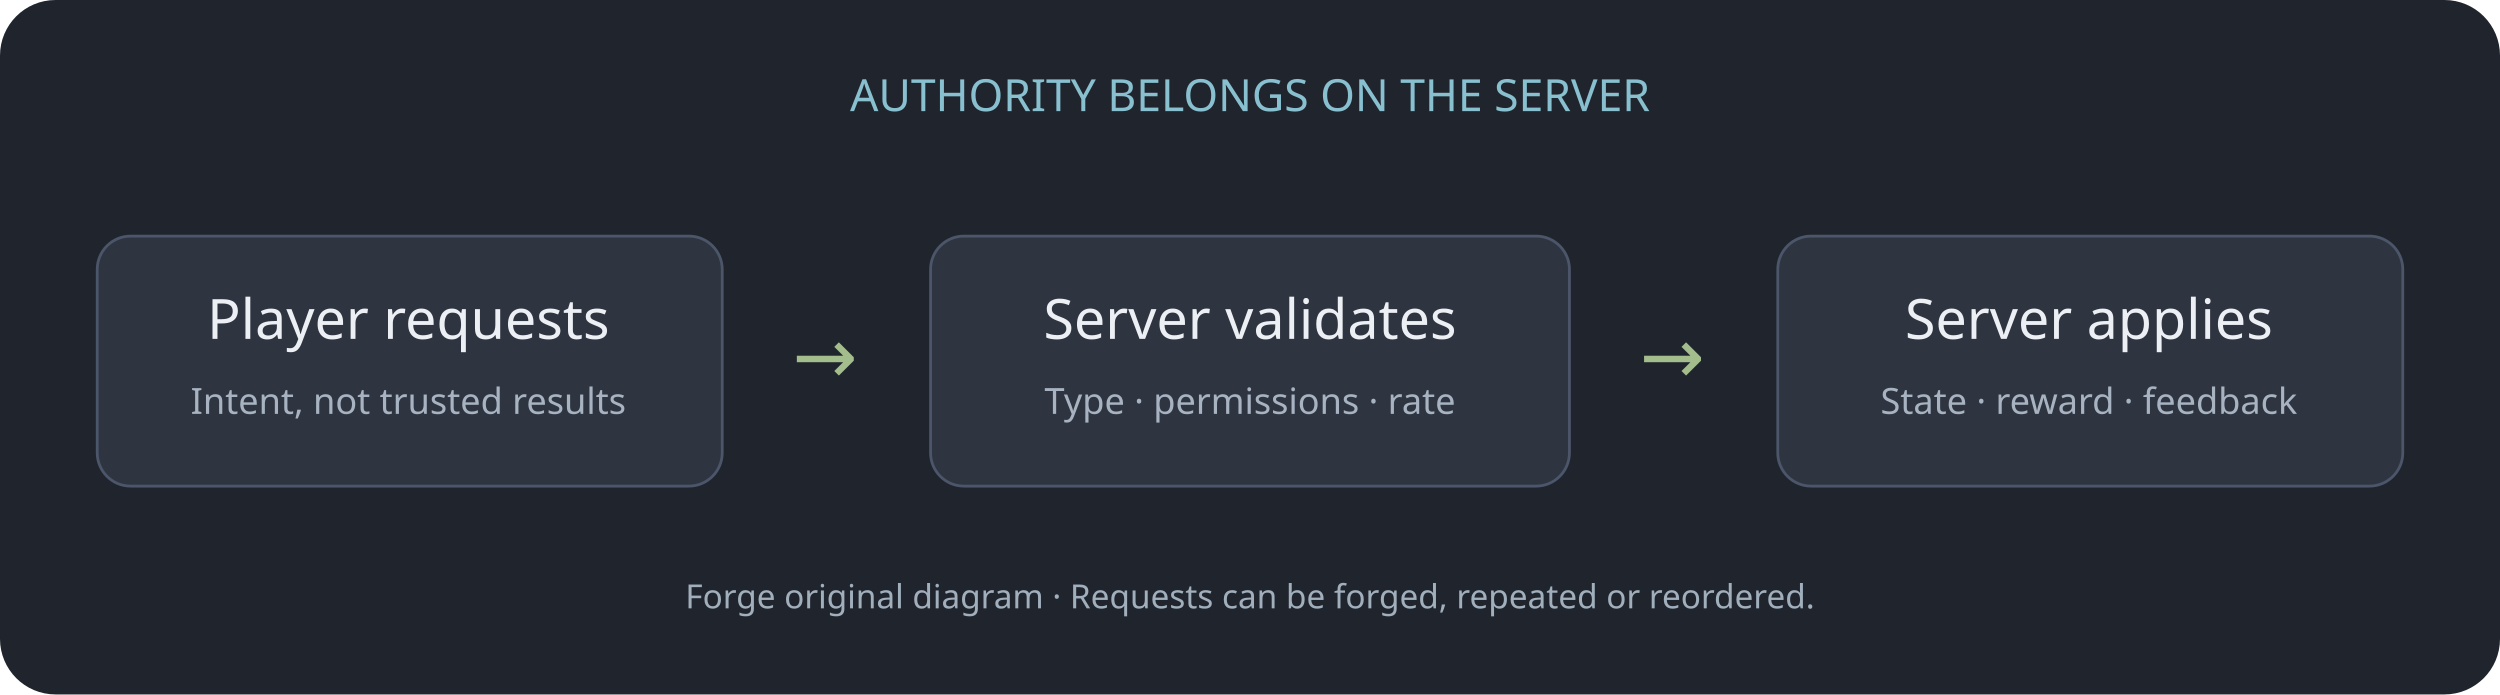
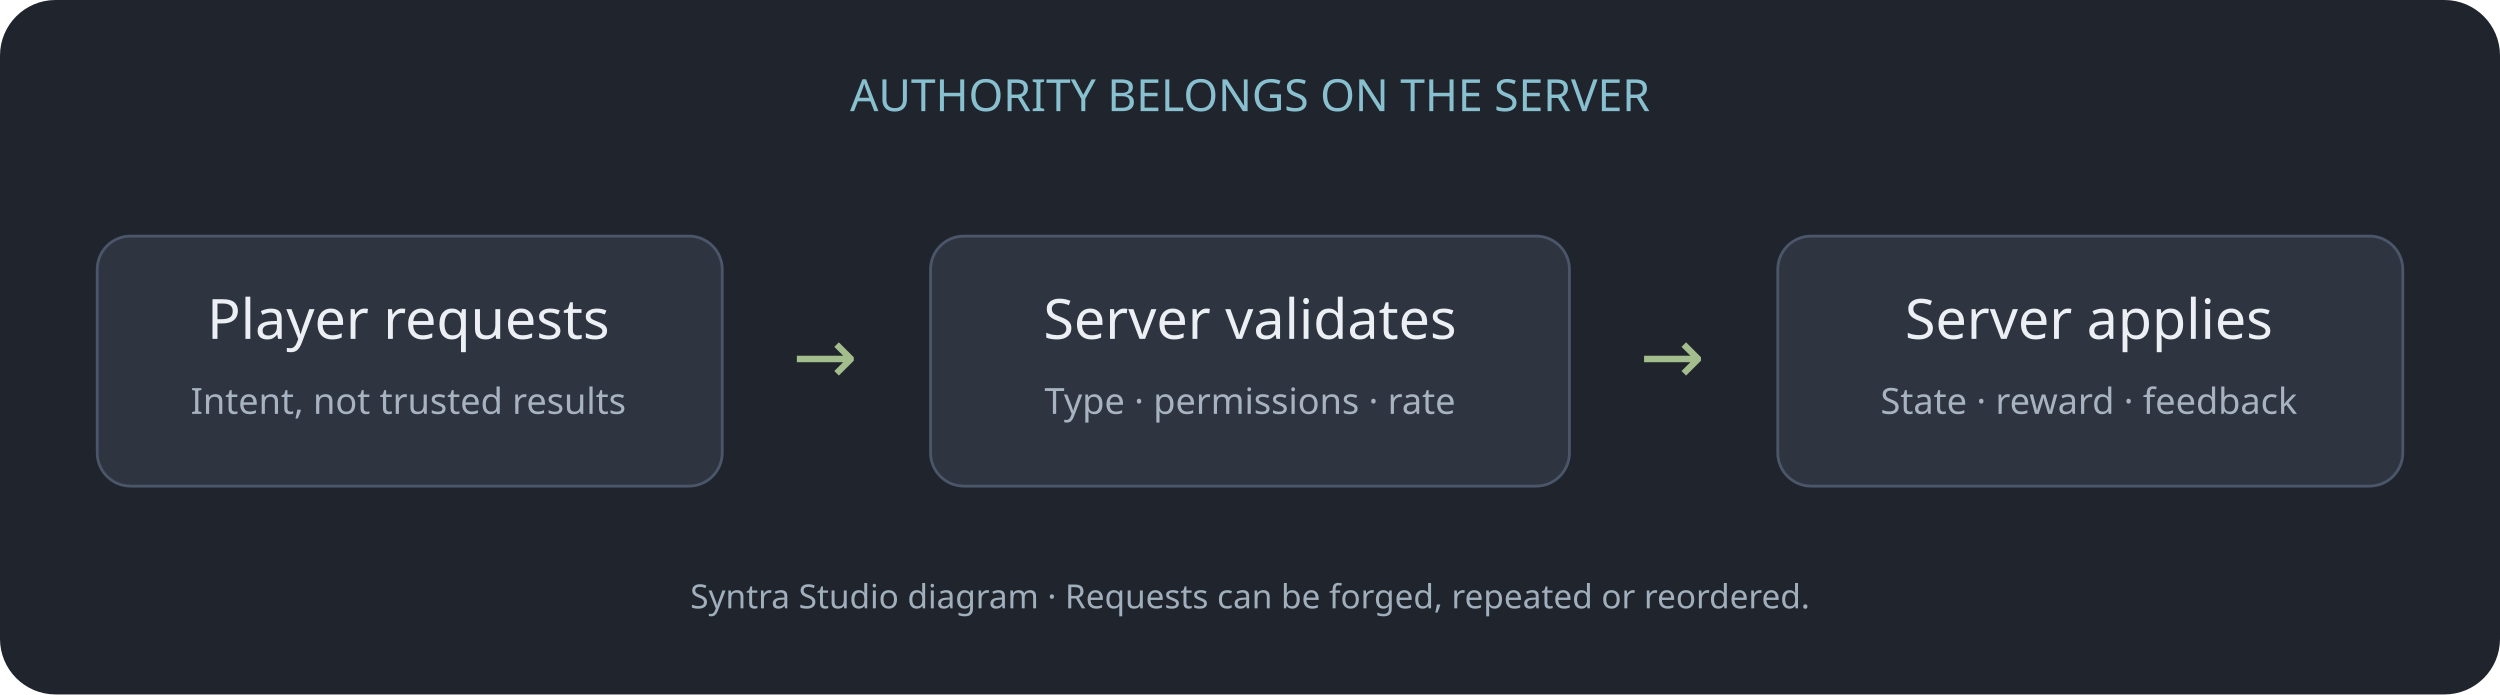
<svg xmlns="http://www.w3.org/2000/svg" viewBox="0 0 900 250">
  <rect width="900" height="250" rx="20" fill="#20252d" />
  <g font-family="sans-serif" text-anchor="middle">
    <text x="450" y="40" fill="#88c0d0" font-size="16">AUTHORITY BELONGS ON THE SERVER</text>
    <g fill="#2e3440" stroke="#4c566a">
      <rect x="35" y="85" width="225" height="90" rx="12" />
      <rect x="335" y="85" width="230" height="90" rx="12" />
      <rect x="640" y="85" width="225" height="90" rx="12" />
    </g>
    <g fill="#eceff4" font-size="20">
      <text x="147" y="122">Player requests</text>
      <text x="450" y="122">Server validates</text>
      <text x="752" y="122">Server applies</text>
    </g>
    <g fill="#a8b3c2" font-size="13">
      <text x="147" y="149">Intent, not trusted results</text>
      <text x="450" y="149">Type · permissions · rate</text>
      <text x="752" y="149">State · reward · feedback</text>
    </g>
    <g fill="#a3be8c" font-size="28">
      <text x="297" y="138">→</text>
      <text x="602" y="138">→</text>
    </g>
-     <text x="450" y="219" fill="#a1afbd" font-size="12">Forge original diagram · Requests can be forged, repeated or reordered.</text>
+     <text x="450" y="219" fill="#a1afbd" font-size="12">Syntra Studio diagram · Requests can be forged, repeated or reordered.</text>
  </g>
</svg>
